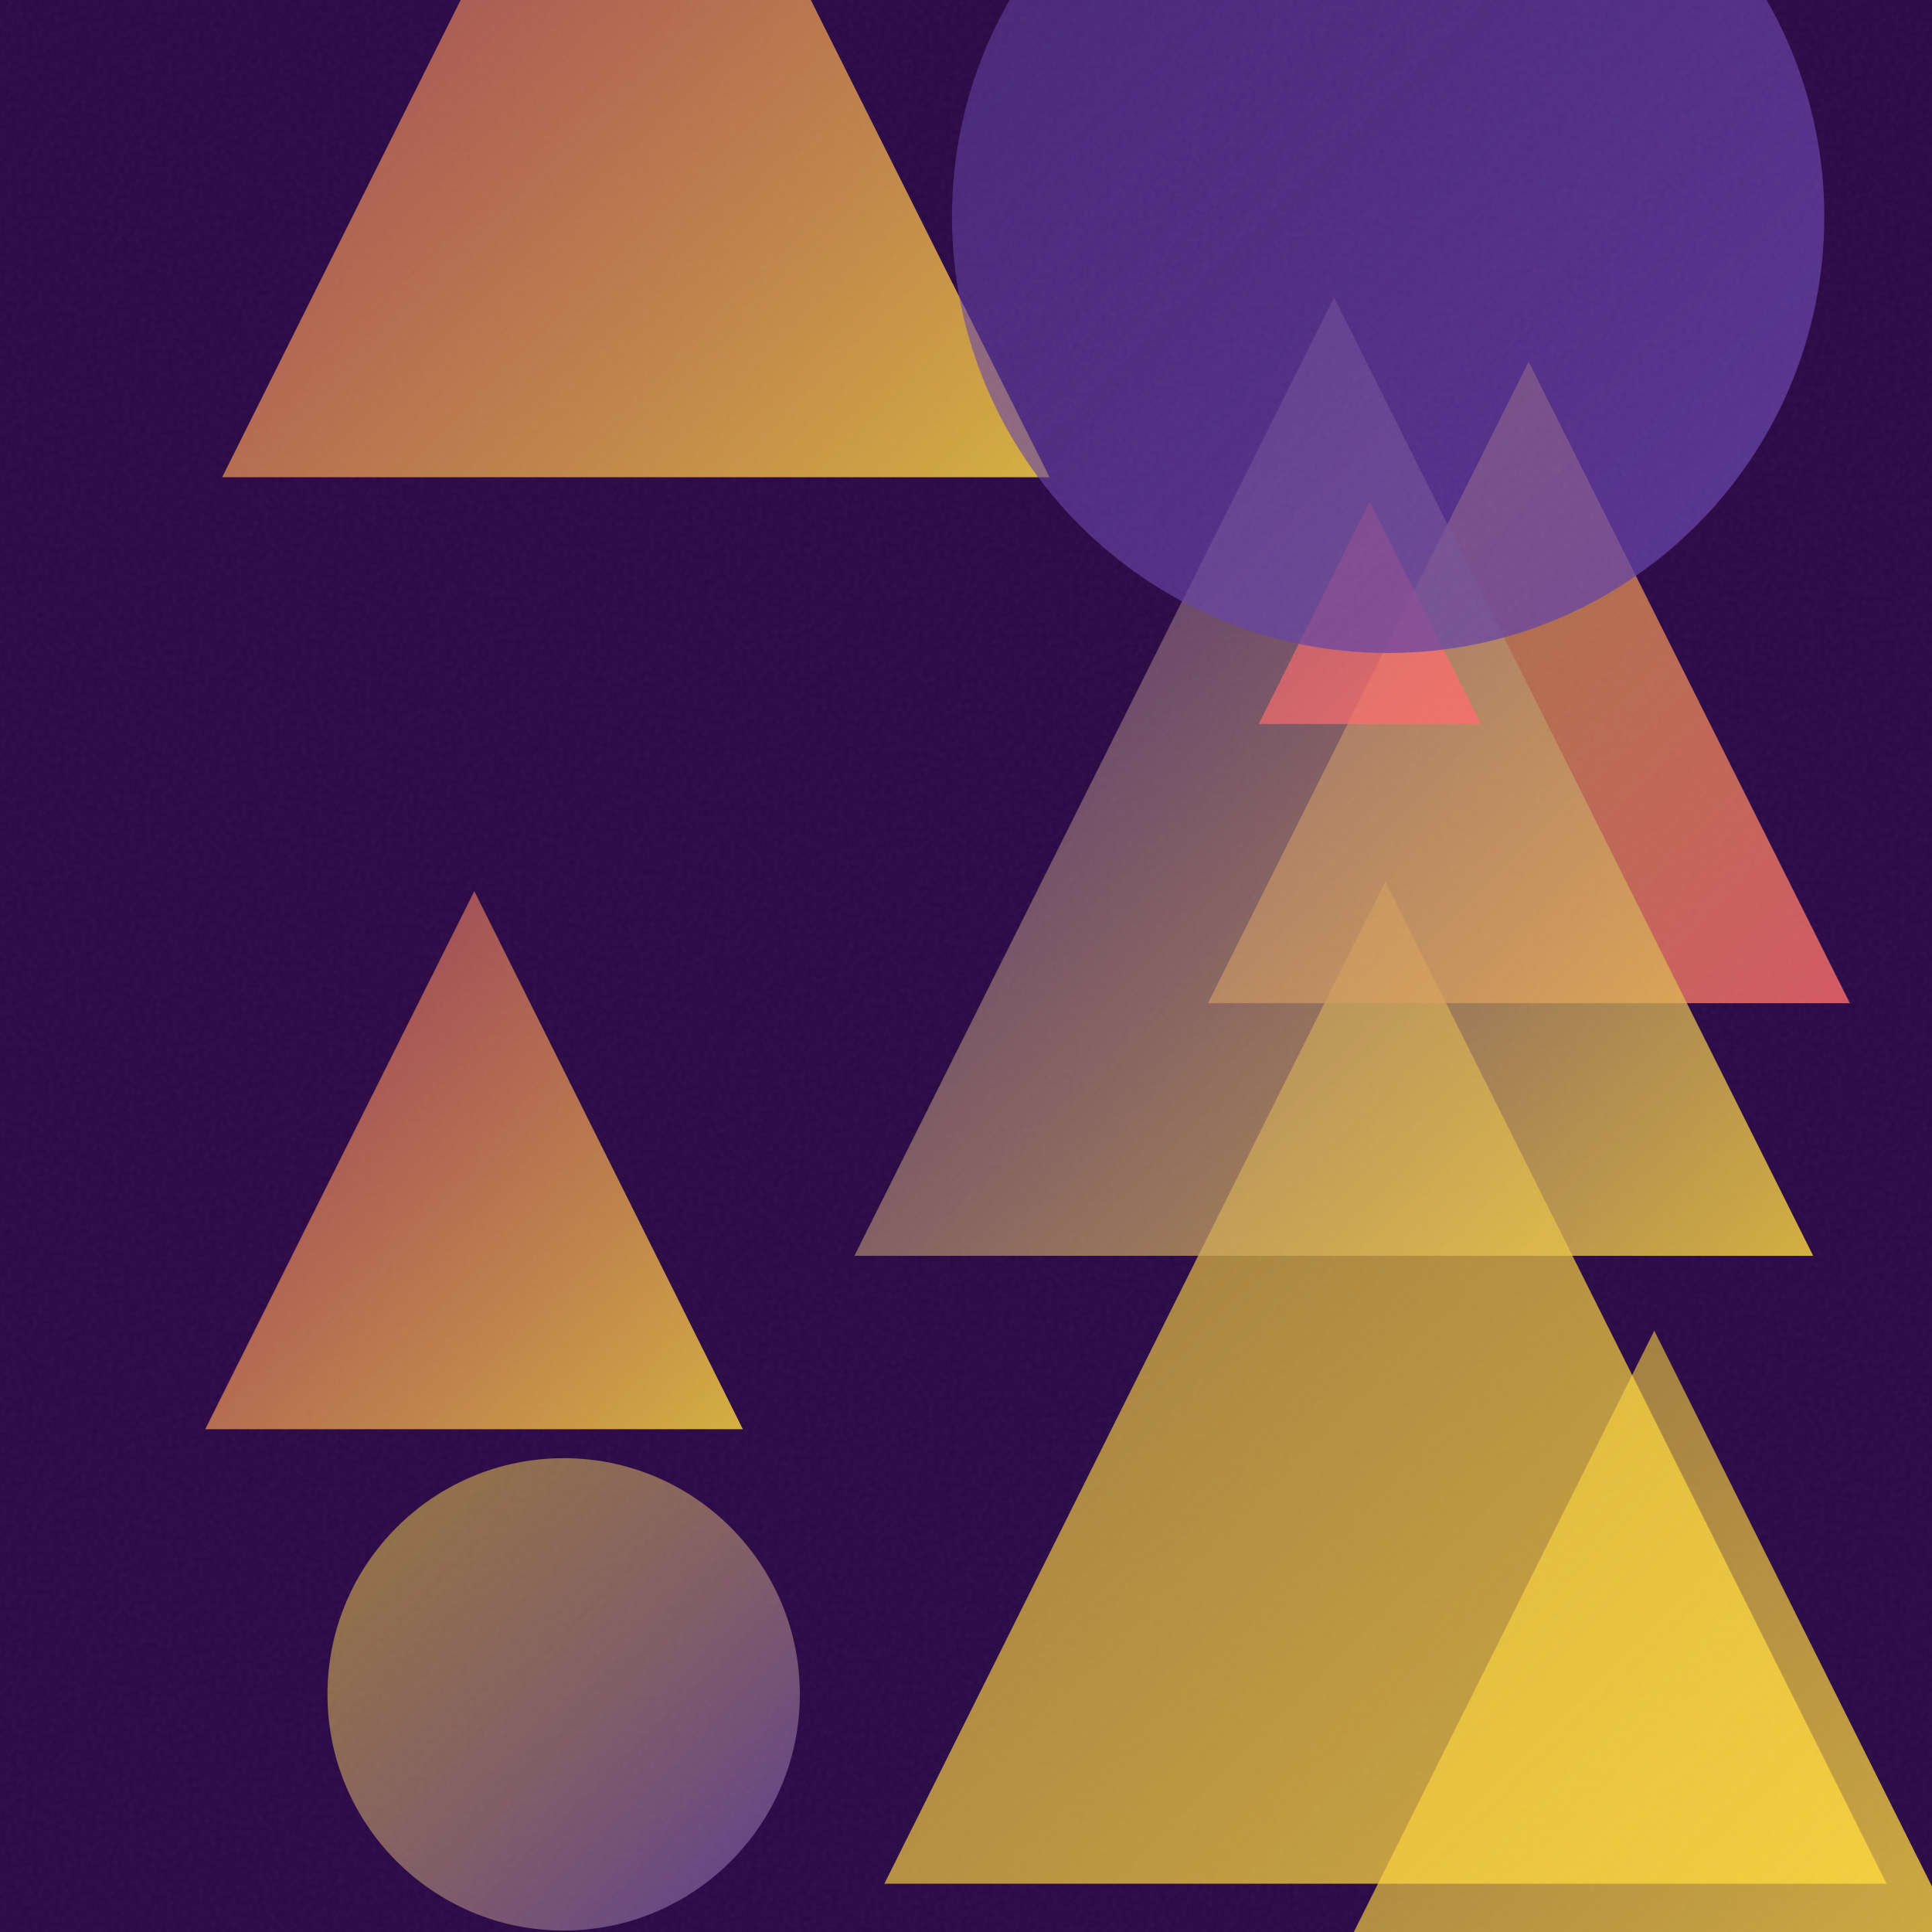
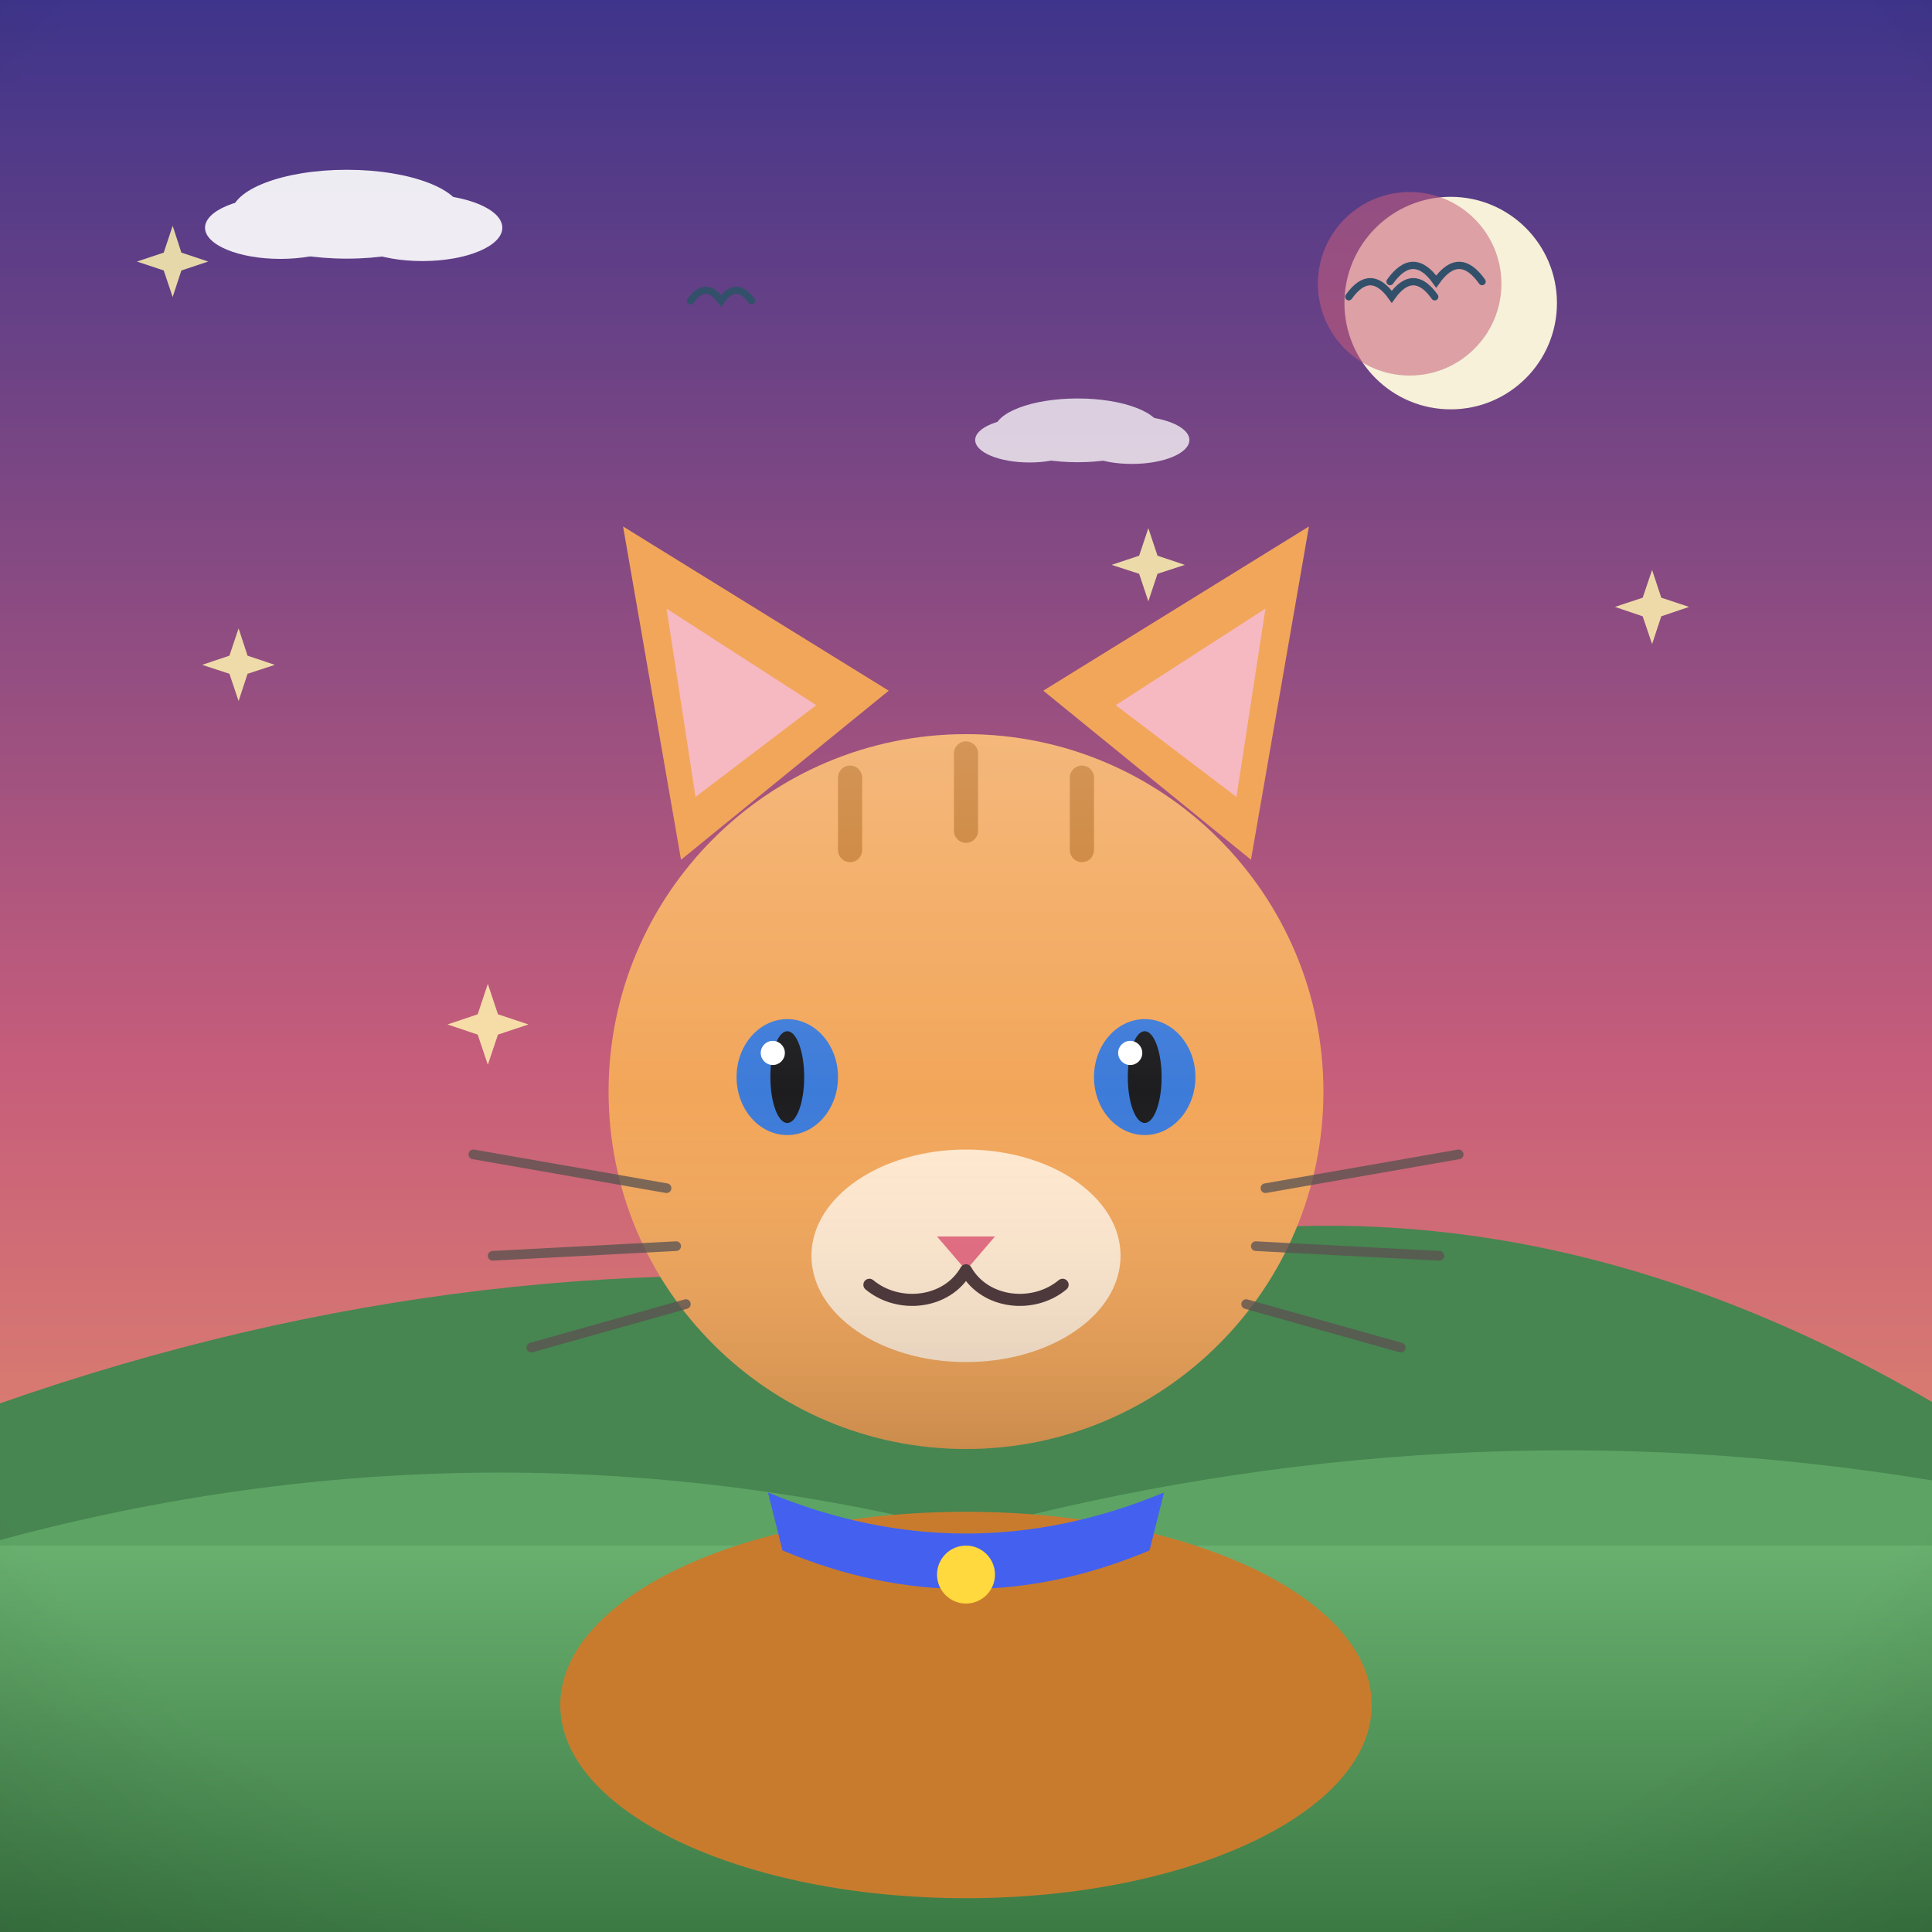
- <svg xmlns="http://www.w3.org/2000/svg" viewBox="0 0 400 400">
+ <svg xmlns="http://www.w3.org/2000/svg" viewBox="0 0 800 800">
  <defs>
-     <linearGradient id="g0" x1="183.1" y1="182.5" x2="390.6" y2="390.0" gradientUnits="userSpaceOnUse">
-       <stop offset="0" stop-color="#FFD93D" stop-opacity="0.5" />
-       <stop offset="1" stop-color="#FFD93D" stop-opacity="0.8" />
+     <linearGradient id="sky" x1="0" y1="0" x2="0" y2="1">
+       <stop offset="0" stop-color="#3d348b" />
+       <stop offset="0.55" stop-color="#c65d7b" />
+       <stop offset="1" stop-color="#f6a860" />
    </linearGradient>
-     <linearGradient id="g1" x1="250.1" y1="74.9" x2="383.0" y2="207.7" gradientUnits="userSpaceOnUse">
-       <stop offset="0" stop-color="#FFD93D" stop-opacity="0.5" />
-       <stop offset="1" stop-color="#FF6B6B" stop-opacity="0.8" />
+     <radialGradient id="sunG" cx="0.38" cy="0.35" r="0.9">
+       <stop offset="0" stop-color="#fff3b0" />
+       <stop offset="1" stop-color="#ffb703" />
+     </radialGradient>
+     <linearGradient id="ground" x1="0" y1="0" x2="0" y2="1">
+       <stop offset="0" stop-color="#69b06f" />
+       <stop offset="1" stop-color="#3c7a44" />
    </linearGradient>
-     <linearGradient id="g2" x1="269.9" y1="275.5" x2="415.1" y2="420.8" gradientUnits="userSpaceOnUse">
-       <stop offset="0" stop-color="#FFD93D" stop-opacity="0.5" />
-       <stop offset="1" stop-color="#FFD93D" stop-opacity="0.8" />
+     <linearGradient id="sea" x1="0" y1="0" x2="0" y2="1">
+       <stop offset="0" stop-color="#3d9bc4" />
+       <stop offset="1" stop-color="#1668a0" />
    </linearGradient>
-     <linearGradient id="g3" x1="42.5" y1="184.5" x2="153.8" y2="295.9" gradientUnits="userSpaceOnUse">
-       <stop offset="0" stop-color="#FF6B6B" stop-opacity="0.5" />
-       <stop offset="1" stop-color="#FFD93D" stop-opacity="0.8" />
+     <linearGradient id="shade" x1="0" y1="0" x2="0" y2="1">
+       <stop offset="0" stop-color="#ffffff" stop-opacity="0.20" />
+       <stop offset="0.5" stop-color="#ffffff" stop-opacity="0" />
+       <stop offset="1" stop-color="#000000" stop-opacity="0.16" />
    </linearGradient>
-     <linearGradient id="g4" x1="67.9" y1="301.9" x2="165.6" y2="399.6" gradientUnits="userSpaceOnUse">
-       <stop offset="0" stop-color="#FFD93D" stop-opacity="0.5" />
-       <stop offset="1" stop-color="#6441A5" stop-opacity="0.8" />
-     </linearGradient>
-     <linearGradient id="g5" x1="46.0" y1="-72.5" x2="217.3" y2="98.8" gradientUnits="userSpaceOnUse">
-       <stop offset="0" stop-color="#FF6B6B" stop-opacity="0.5" />
-       <stop offset="1" stop-color="#FFD93D" stop-opacity="0.8" />
-     </linearGradient>
-     <linearGradient id="g6" x1="176.9" y1="61.6" x2="375.4" y2="260.0" gradientUnits="userSpaceOnUse">
-       <stop offset="0" stop-color="#6441A5" stop-opacity="0.5" />
-       <stop offset="1" stop-color="#FFD93D" stop-opacity="0.8" />
-     </linearGradient>
-     <linearGradient id="g7" x1="260.6" y1="103.9" x2="306.6" y2="149.9" gradientUnits="userSpaceOnUse">
-       <stop offset="0" stop-color="#FF6B6B" stop-opacity="0.5" />
-       <stop offset="1" stop-color="#FF6B6B" stop-opacity="0.8" />
-     </linearGradient>
-     <linearGradient id="g8" x1="197.1" y1="-45.4" x2="377.7" y2="135.2" gradientUnits="userSpaceOnUse">
-       <stop offset="0" stop-color="#6441A5" stop-opacity="0.5" />
-       <stop offset="1" stop-color="#6441A5" stop-opacity="0.8" />
-     </linearGradient>
-     <filter id="n">
-       <feTurbulence type="fractalNoise" baseFrequency="0.9" numOctaves="2" stitchTiles="stitch" />
-       <feColorMatrix type="saturate" values="0" />
-     </filter>
+     <radialGradient id="vig" cx="0.5" cy="0.42" r="0.85">
+       <stop offset="0.72" stop-color="#000000" stop-opacity="0" />
+       <stop offset="1" stop-color="#000000" stop-opacity="0.20" />
+     </radialGradient>
  </defs>
-   <rect width="400" height="400" fill="#2a0845" />
-   <path d="M 286.8 182.5 L 390.6 390.0 L 183.1 390.0 Z" fill="url(#g0)" />
-   <path d="M 316.5 74.9 L 383.0 207.7 L 250.1 207.7 Z" fill="url(#g1)" />
-   <path d="M 342.5 275.5 L 415.1 420.8 L 269.9 420.8 Z" fill="url(#g2)" />
-   <path d="M 98.2 184.5 L 153.8 295.9 L 42.5 295.9 Z" fill="url(#g3)" />
-   <circle cx="116.7" cy="350.8" r="48.9" fill="url(#g4)" />
-   <path d="M 131.6 -72.5 L 217.3 98.8 L 46.0 98.8 Z" fill="url(#g5)" />
-   <path d="M 276.2 61.6 L 375.4 260.0 L 176.9 260.0 Z" fill="url(#g6)" />
-   <path d="M 283.6 103.9 L 306.6 149.9 L 260.6 149.9 Z" fill="url(#g7)" />
-   <circle cx="287.4" cy="44.9" r="90.3" fill="url(#g8)" />
-   <rect width="400" height="400" filter="url(#n)" opacity="0.05" />
+   <rect width="800" height="800" fill="url(#sky)" />
+   <circle cx="600.7" cy="125.5" r="44" fill="#f6f1d8" />
+   <circle cx="583.7" cy="117.5" r="38" fill="#c65d7b" opacity="0.55" />
+   <g fill="#ffffff" opacity="0.9">
+     <ellipse cx="143.6" cy="88.7" rx="47.8" ry="18.4" />
+     <ellipse cx="116.1" cy="94.3" rx="31.2" ry="12.9" />
+     <ellipse cx="174.9" cy="94.3" rx="33.1" ry="13.8" />
+   </g>
+   <g fill="#ffffff" opacity="0.75">
+     <ellipse cx="446.2" cy="178.2" rx="34.4" ry="13.2" />
+     <ellipse cx="426.3" cy="182.2" rx="22.5" ry="9.3" />
+     <ellipse cx="468.7" cy="182.2" rx="23.8" ry="9.9" />
+   </g>
+   <path d="M0 684 L0 581.1 Q 200 511.1 400 533.8 Q 600 463.8 800 580.5 L800 684 Z" fill="#478551" />
+   <path d="M0 730 L0 637.7 Q 200 583.7 400 634.1 Q 600 580.1 800 613 L800 730 Z" fill="#5da464" />
+   <rect y="640" width="800" height="160" fill="url(#ground)" />
+   <path d="M 575.6 116.6 Q 585.2 103.2 594.7 116.6 Q 604.2 103.2 613.7 116.6" fill="none" stroke="#33506b" stroke-width="3" stroke-linecap="round" />
+   <path d="M 285.9 124.6 Q 292.3 115.8 298.6 124.6 Q 304.9 115.8 311.2 124.6" fill="none" stroke="#33506b" stroke-width="3" stroke-linecap="round" />
+   <path d="M 558.5 122.9 Q 567.4 110.4 576.3 122.9 Q 585.2 110.4 594.1 122.9" fill="none" stroke="#33506b" stroke-width="3" stroke-linecap="round" />
+   <path d="M 456.1 326.5 L 459.9 337.7 L 471.1 341.4 L 459.9 345.2 L 456.1 356.4 L 452.4 345.2 L 441.2 341.4 L 452.4 337.7 Z" fill="#fff3b0" opacity="0.85" />
+   <path d="M 98.8 260.2 L 102.5 271.5 L 113.8 275.3 L 102.5 279 L 98.8 290.3 L 95 279 L 83.7 275.3 L 95 271.5 Z" fill="#fff3b0" opacity="0.85" />
+   <path d="M 202 407.4 L 206.2 420 L 218.8 424.2 L 206.2 428.4 L 202 440.9 L 197.8 428.4 L 185.3 424.2 L 197.8 420 Z" fill="#fff3b0" opacity="0.85" />
+   <path d="M 475.5 218.7 L 479.3 230.1 L 490.6 233.9 L 479.3 237.6 L 475.5 249 L 471.7 237.6 L 460.3 233.9 L 471.7 230.1 Z" fill="#fff3b0" opacity="0.85" />
+   <path d="M 71.5 93.5 L 75.1 104.6 L 86.2 108.3 L 75.1 112 L 71.5 123 L 67.8 112 L 56.7 108.3 L 67.8 104.6 Z" fill="#fff3b0" opacity="0.85" />
+   <path d="M 684.1 236 L 687.9 247.5 L 699.4 251.3 L 687.9 255.2 L 684.1 266.7 L 680.2 255.2 L 668.7 251.3 L 680.2 247.5 Z" fill="#fff3b0" opacity="0.85" />
+   <g transform="translate(400 0) scale(-1 1) translate(-400 0)">
+     <ellipse cx="400" cy="706" rx="168" ry="80" fill="#c97b2d" />
+     <path d="M282 356 L258 218 L368 286 Z" fill="#f2a65a" />
+     <path d="M518 356 L542 218 L432 286 Z" fill="#f2a65a" />
+     <path d="M288 330 L276 252 L338 292 Z" fill="#f6b8c1" />
+     <path d="M512 330 L524 252 L462 292 Z" fill="#f6b8c1" />
+     <circle cx="400" cy="452" r="148" fill="#f2a65a" />
+     <path d="M352 322 L352 352 M400 312 L400 344 M448 322 L448 352" stroke="#c97b2d" stroke-width="10" stroke-linecap="round" />
+     <ellipse cx="400" cy="520" rx="64" ry="44" fill="#ffe8cf" />
+     <ellipse cx="326" cy="446" rx="21" ry="24" fill="#3d7bd9" />
+     <ellipse cx="474" cy="446" rx="21" ry="24" fill="#3d7bd9" />
+     <ellipse cx="326" cy="446" rx="7" ry="19" fill="#1d1d1f" />
+     <ellipse cx="474" cy="446" rx="7" ry="19" fill="#1d1d1f" />
+     <circle cx="332" cy="436" r="5" fill="#ffffff" />
+     <circle cx="480" cy="436" r="5" fill="#ffffff" />
+     <path d="M388 512 L412 512 L400 526 Z" fill="#e56b81" />
+     <path d="M400 526 C 392 540 372 542 360 532 M400 526 C 408 540 428 542 440 532" stroke="#4a3436" stroke-width="5" fill="none" stroke-linecap="round" />
+     <g stroke="#5b5350" stroke-width="4" stroke-linecap="round" opacity="0.8">
+       <path d="M276 492 L196 478 M280 516 L204 520 M284 540 L220 558 M524 492 L604 478 M520 516 L596 520 M516 540 L580 558" />
+     </g>
+     <circle cx="400" cy="452" r="148" fill="url(#shade)" />
+     <path d="M318 618 Q 400 652 482 618 L 476 642 Q 400 674 324 642 Z" fill="#4361ee" />
+     <circle cx="400" cy="652" r="12" fill="#ffd93d" />
+   </g>
+   <rect width="800" height="800" fill="url(#vig)" />
</svg>
